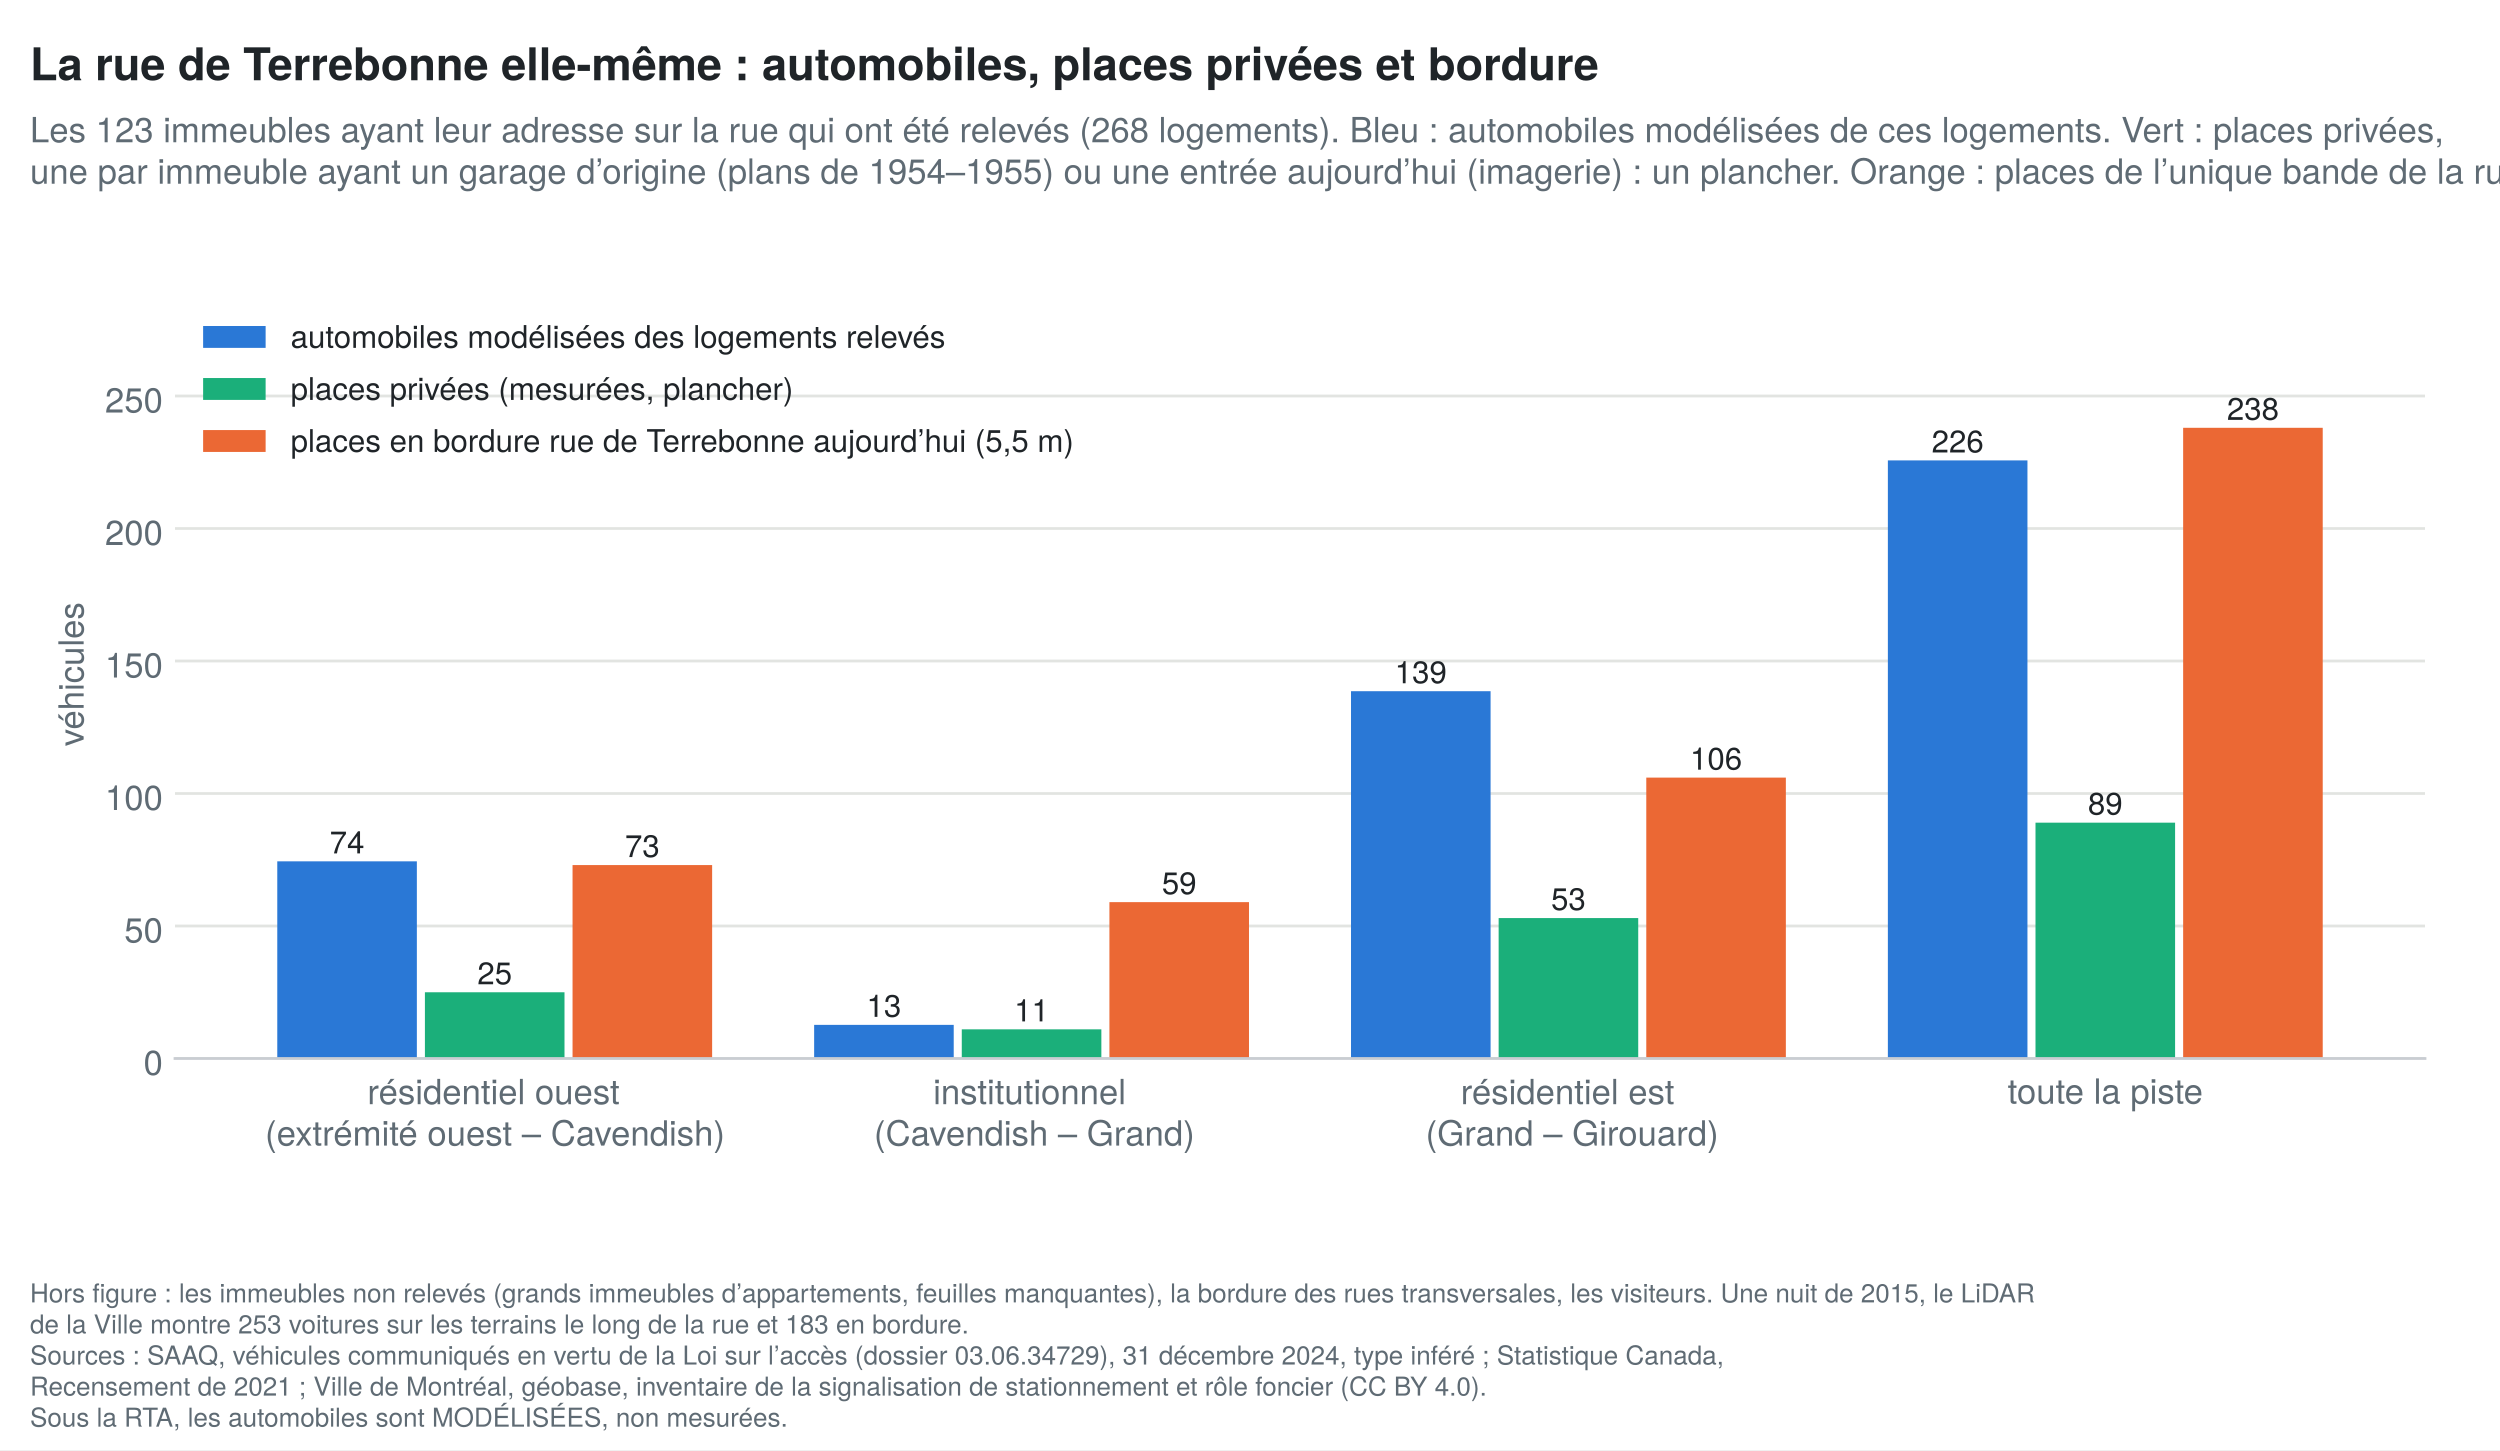
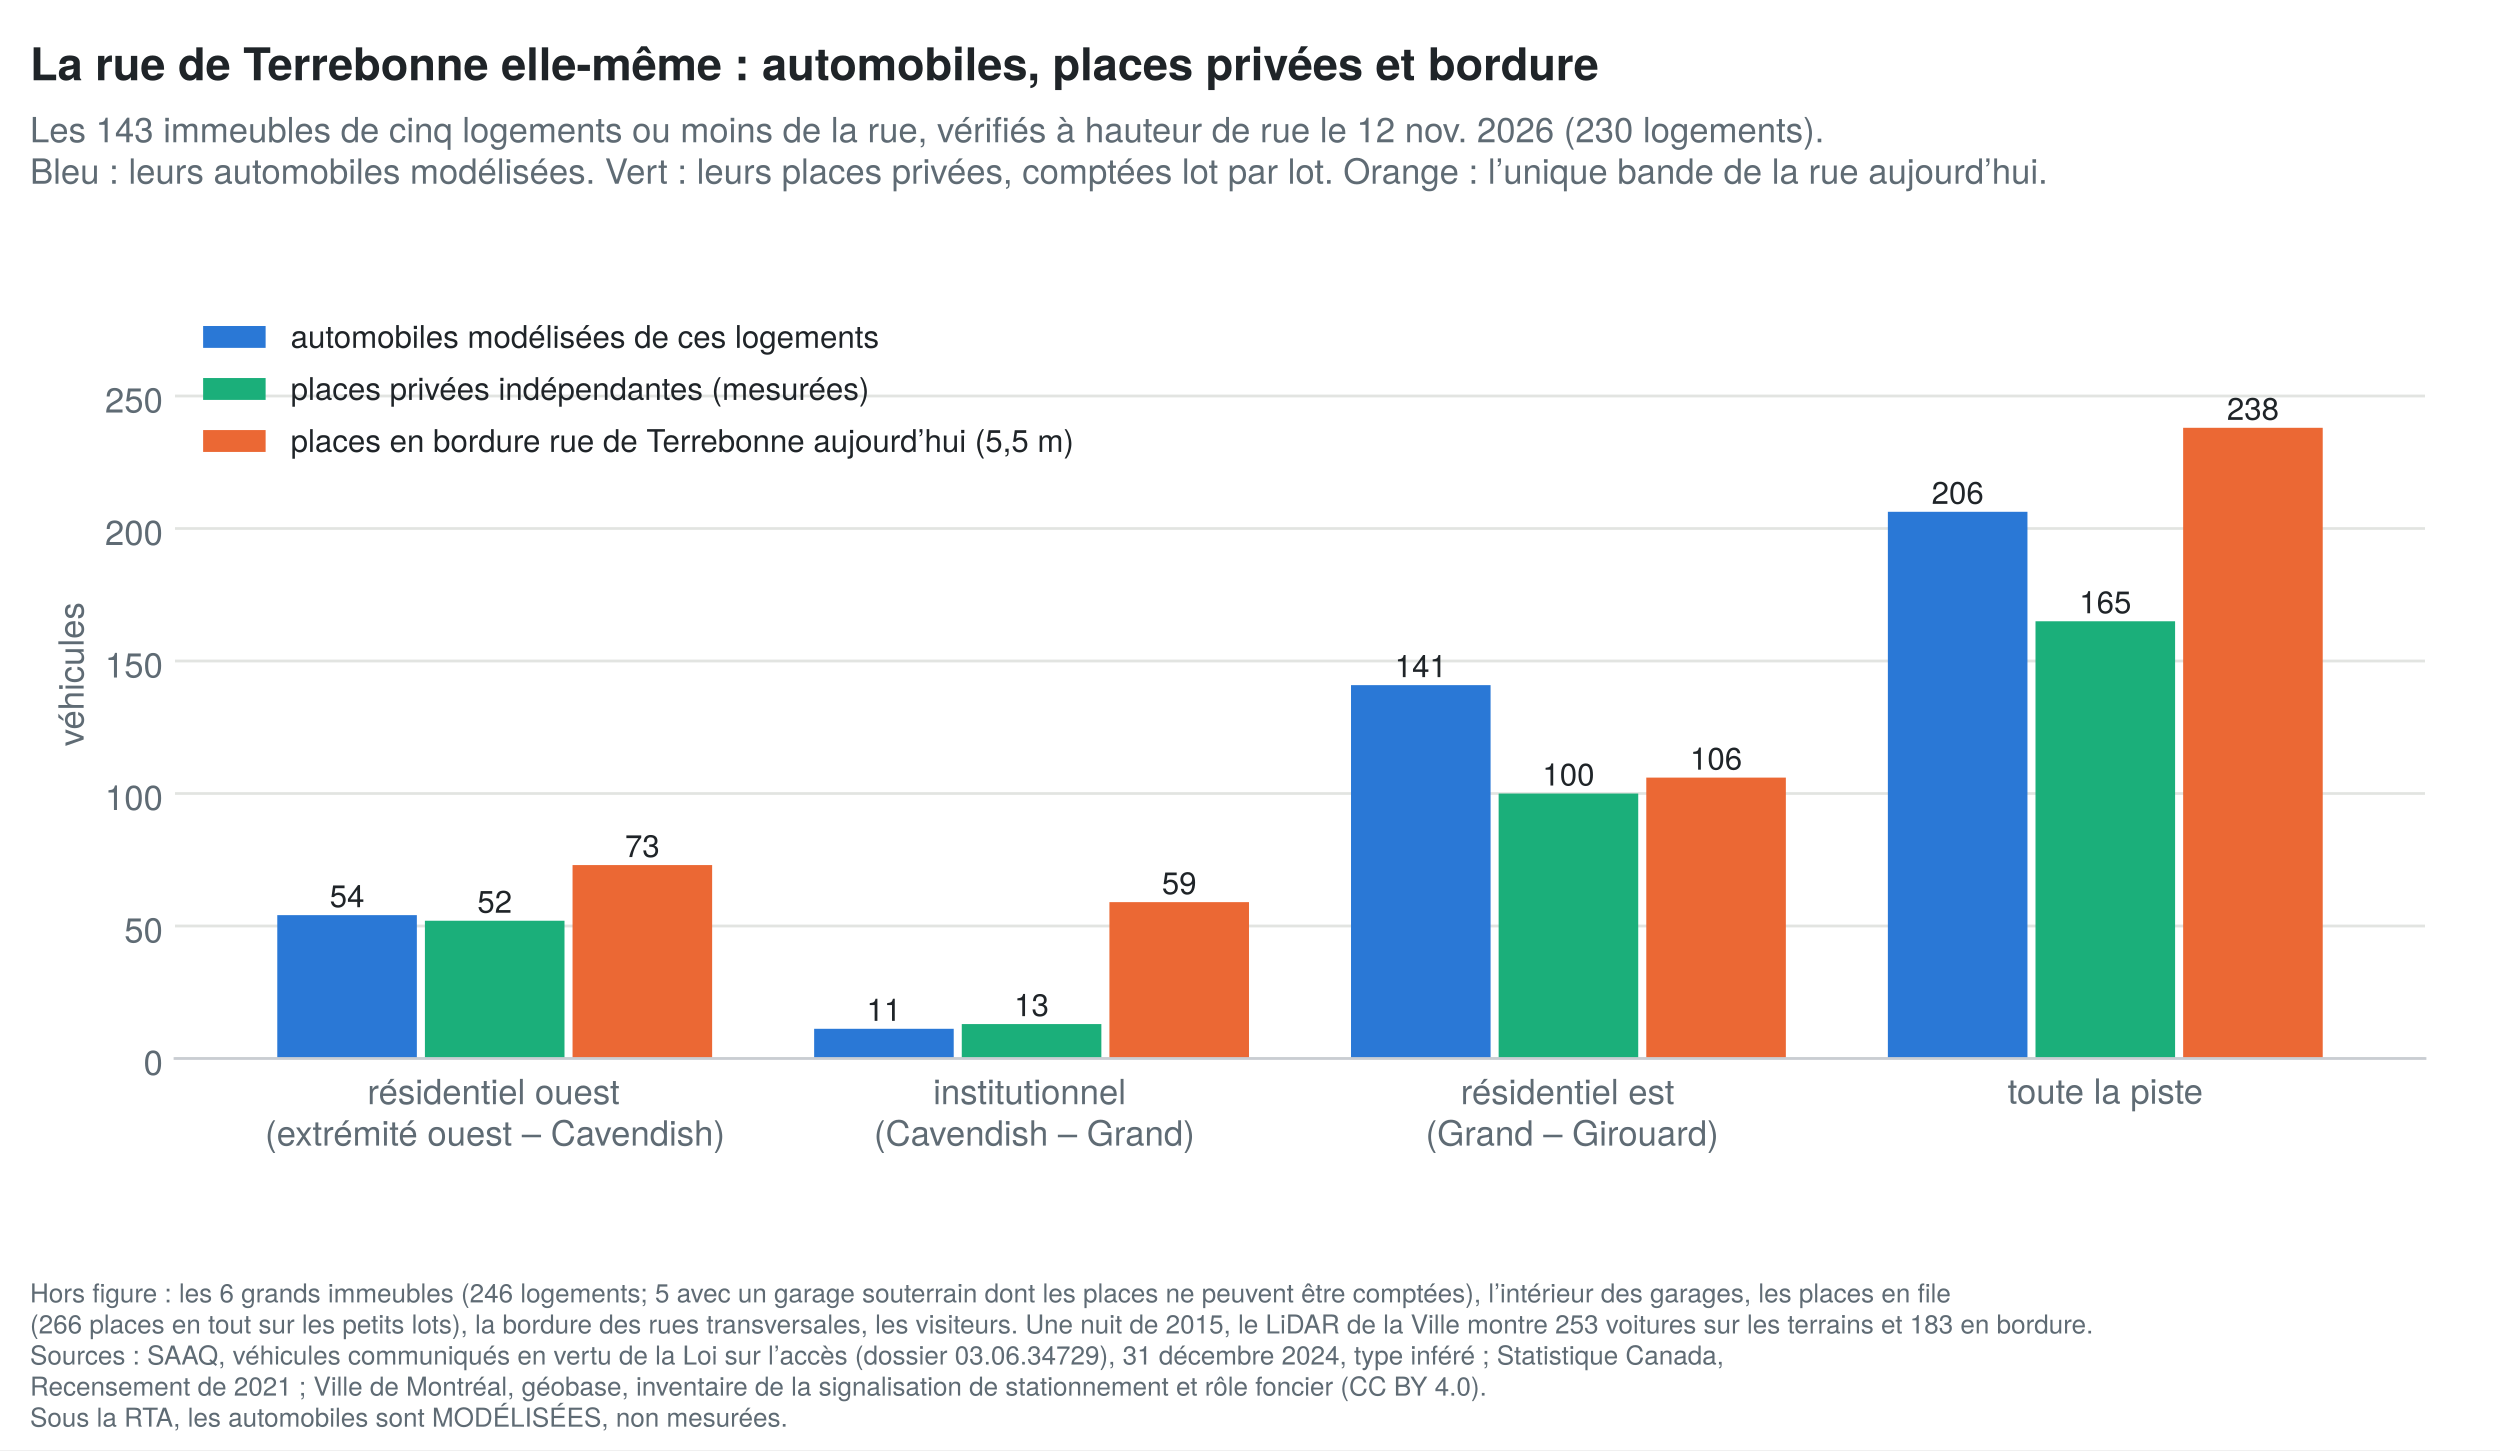
<svg xmlns="http://www.w3.org/2000/svg" width="720pt" height="417.6pt" viewBox="0 0 720 417.6" version="1.1">
  <defs>
    <style type="text/css">*{stroke-linejoin: round; stroke-linecap: butt}</style>
  </defs>
  <g id="figure_1">
    <g id="patch_1">
      <path d="M 0 417.6  L 720 417.6  L 720 0  L 0 0  z " style="fill: #ffffff" />
    </g>
    <g id="axes_1">
      <g id="patch_2">
        <path d="M 50.4 304.848  L 698.4 304.848  L 698.4 83.52  L 50.4 83.52  z " style="fill: #ffffff" />
      </g>
      <g id="matplotlib.axis_1">
        <g id="xtick_1">
          <g id="line2d_1" />
          <g id="text_1">
            <text style="font-size: 10px; font-family: 'Helvetica Neue'; fill: #5f6b74" transform="translate(105.8041 318.008)">résidentiel ouest</text>
            <text style="font-size: 10px; font-family: 'Helvetica Neue'; fill: #5f6b74" transform="translate(76.35413 329.938)">(extrémité ouest – Cavendish)</text>
          </g>
        </g>
        <g id="xtick_2">
          <g id="line2d_2" />
          <g id="text_2">
            <text style="font-size: 10px; font-family: 'Helvetica Neue'; fill: #5f6b74" transform="translate(268.7516 318.008)">institutionnel</text>
            <text style="font-size: 10px; font-family: 'Helvetica Neue'; fill: #5f6b74" transform="translate(251.7165 329.938)">(Cavendish – Grand)</text>
          </g>
        </g>
        <g id="xtick_3">
          <g id="line2d_3" />
          <g id="text_3">
            <text style="font-size: 10px; font-family: 'Helvetica Neue'; fill: #5f6b74" transform="translate(420.6882 318.008)">résidentiel est</text>
            <text style="font-size: 10px; font-family: 'Helvetica Neue'; fill: #5f6b74" transform="translate(410.5929 329.938)">(Grand – Girouard)</text>
          </g>
        </g>
        <g id="xtick_4">
          <g id="line2d_4" />
          <g id="text_4">
            <text style="font-size: 10px; font-family: 'Helvetica Neue'; text-anchor: middle; fill: #5f6b74" x="606.326" y="317.868" transform="rotate(-0 606.3256 317.868)">toute la piste</text>
          </g>
        </g>
      </g>
      <g id="matplotlib.axis_2">
        <g id="ytick_1">
          <g id="line2d_5">
-             <path d="M 50.4 304.848  L 698.4 304.848  " clip-path="url(#p2329c8dd5c)" style="fill: none; stroke: #e2e4e1; stroke-width: 0.8; stroke-linecap: square" />
+             <path d="M 50.4 304.848  L 698.4 304.848  " clip-path="url(#p380a1fe3f6)" style="fill: none; stroke: #e2e4e1; stroke-width: 0.8; stroke-linecap: square" />
          </g>
          <g id="line2d_6" />
          <g id="text_5">
            <text style="font-size: 10px; font-family: 'Helvetica Neue'; text-anchor: end; fill: #5f6b74" x="46.9" y="309.608" transform="rotate(-0 46.9 309.608)">0</text>
          </g>
        </g>
        <g id="ytick_2">
          <g id="line2d_7">
-             <path d="M 50.4 266.688  L 698.4 266.688  " clip-path="url(#p2329c8dd5c)" style="fill: none; stroke: #e2e4e1; stroke-width: 0.8; stroke-linecap: square" />
+             <path d="M 50.4 266.688  L 698.4 266.688  " clip-path="url(#p380a1fe3f6)" style="fill: none; stroke: #e2e4e1; stroke-width: 0.8; stroke-linecap: square" />
          </g>
          <g id="line2d_8" />
          <g id="text_6">
            <text style="font-size: 10px; font-family: 'Helvetica Neue'; text-anchor: end; fill: #5f6b74" x="46.9" y="271.448" transform="rotate(-0 46.9 271.448)">50</text>
          </g>
        </g>
        <g id="ytick_3">
          <g id="line2d_9">
-             <path d="M 50.4 228.528  L 698.4 228.528  " clip-path="url(#p2329c8dd5c)" style="fill: none; stroke: #e2e4e1; stroke-width: 0.8; stroke-linecap: square" />
+             <path d="M 50.4 228.528  L 698.4 228.528  " clip-path="url(#p380a1fe3f6)" style="fill: none; stroke: #e2e4e1; stroke-width: 0.8; stroke-linecap: square" />
          </g>
          <g id="line2d_10" />
          <g id="text_7">
            <text style="font-size: 10px; font-family: 'Helvetica Neue'; text-anchor: end; fill: #5f6b74" x="46.9" y="233.288" transform="rotate(-0 46.9 233.288)">100</text>
          </g>
        </g>
        <g id="ytick_4">
          <g id="line2d_11">
-             <path d="M 50.4 190.368  L 698.4 190.368  " clip-path="url(#p2329c8dd5c)" style="fill: none; stroke: #e2e4e1; stroke-width: 0.8; stroke-linecap: square" />
+             <path d="M 50.4 190.368  L 698.4 190.368  " clip-path="url(#p380a1fe3f6)" style="fill: none; stroke: #e2e4e1; stroke-width: 0.8; stroke-linecap: square" />
          </g>
          <g id="line2d_12" />
          <g id="text_8">
            <text style="font-size: 10px; font-family: 'Helvetica Neue'; text-anchor: end; fill: #5f6b74" x="46.9" y="195.128" transform="rotate(-0 46.9 195.128)">150</text>
          </g>
        </g>
        <g id="ytick_5">
          <g id="line2d_13">
-             <path d="M 50.4 152.208  L 698.4 152.208  " clip-path="url(#p2329c8dd5c)" style="fill: none; stroke: #e2e4e1; stroke-width: 0.8; stroke-linecap: square" />
+             <path d="M 50.4 152.208  L 698.4 152.208  " clip-path="url(#p380a1fe3f6)" style="fill: none; stroke: #e2e4e1; stroke-width: 0.8; stroke-linecap: square" />
          </g>
          <g id="line2d_14" />
          <g id="text_9">
            <text style="font-size: 10px; font-family: 'Helvetica Neue'; text-anchor: end; fill: #5f6b74" x="46.9" y="156.968" transform="rotate(-0 46.9 156.968)">200</text>
          </g>
        </g>
        <g id="ytick_6">
          <g id="line2d_15">
-             <path d="M 50.4 114.048  L 698.4 114.048  " clip-path="url(#p2329c8dd5c)" style="fill: none; stroke: #e2e4e1; stroke-width: 0.8; stroke-linecap: square" />
+             <path d="M 50.4 114.048  L 698.4 114.048  " clip-path="url(#p380a1fe3f6)" style="fill: none; stroke: #e2e4e1; stroke-width: 0.8; stroke-linecap: square" />
          </g>
          <g id="line2d_16" />
          <g id="text_10">
            <text style="font-size: 10px; font-family: 'Helvetica Neue'; text-anchor: end; fill: #5f6b74" x="46.9" y="118.808" transform="rotate(-0 46.9 118.808)">250</text>
          </g>
        </g>
        <g id="text_11">
          <text style="font-size: 10px; font-family: 'Helvetica Neue'; text-anchor: middle; fill: #5f6b74" x="24.092" y="194.184" transform="rotate(-90 24.09188 194.184)">véhicules</text>
        </g>
      </g>
      <g id="patch_3">
-         <path d="M 79.855 304.848  L 120.055 304.848  L 120.055 248.066  L 79.855 248.066  z " clip-path="url(#p2329c8dd5c)" style="fill: #2a78d6" />
+         <path d="M 79.855 304.848  L 120.055 304.848  L 120.055 263.559  L 79.855 263.559  z " clip-path="url(#p380a1fe3f6)" style="fill: #2a78d6" />
      </g>
      <g id="patch_4">
-         <path d="M 234.472 304.848  L 274.672 304.848  L 274.672 295.155  L 234.472 295.155  z " clip-path="url(#p2329c8dd5c)" style="fill: #2a78d6" />
+         <path d="M 234.472 304.848  L 274.672 304.848  L 274.672 296.3  L 234.472 296.3  z " clip-path="url(#p380a1fe3f6)" style="fill: #2a78d6" />
      </g>
      <g id="patch_5">
-         <path d="M 389.089 304.848  L 429.289 304.848  L 429.289 199.068  L 389.089 199.068  z " clip-path="url(#p2329c8dd5c)" style="fill: #2a78d6" />
+         <path d="M 389.089 304.848  L 429.289 304.848  L 429.289 197.313  L 389.089 197.313  z " clip-path="url(#p380a1fe3f6)" style="fill: #2a78d6" />
      </g>
      <g id="patch_6">
-         <path d="M 543.706 304.848  L 583.906 304.848  L 583.906 132.594  L 543.706 132.594  z " clip-path="url(#p2329c8dd5c)" style="fill: #2a78d6" />
+         <path d="M 543.706 304.848  L 583.906 304.848  L 583.906 147.4  L 543.706 147.4  z " clip-path="url(#p380a1fe3f6)" style="fill: #2a78d6" />
      </g>
      <g id="patch_7">
-         <path d="M 122.374 304.848  L 162.575 304.848  L 162.575 285.768  L 122.374 285.768  z " clip-path="url(#p2329c8dd5c)" style="fill: #1baf7a" />
+         <path d="M 122.374 304.848  L 162.575 304.848  L 162.575 265.162  L 122.374 265.162  z " clip-path="url(#p380a1fe3f6)" style="fill: #1baf7a" />
      </g>
      <g id="patch_8">
-         <path d="M 276.991 304.848  L 317.192 304.848  L 317.192 296.453  L 276.991 296.453  z " clip-path="url(#p2329c8dd5c)" style="fill: #1baf7a" />
+         <path d="M 276.991 304.848  L 317.192 304.848  L 317.192 294.926  L 276.991 294.926  z " clip-path="url(#p380a1fe3f6)" style="fill: #1baf7a" />
      </g>
      <g id="patch_9">
-         <path d="M 431.608 304.848  L 471.809 304.848  L 471.809 264.398  L 431.608 264.398  z " clip-path="url(#p2329c8dd5c)" style="fill: #1baf7a" />
+         <path d="M 431.608 304.848  L 471.809 304.848  L 471.809 228.528  L 431.608 228.528  z " clip-path="url(#p380a1fe3f6)" style="fill: #1baf7a" />
      </g>
      <g id="patch_10">
-         <path d="M 586.225 304.848  L 626.426 304.848  L 626.426 236.923  L 586.225 236.923  z " clip-path="url(#p2329c8dd5c)" style="fill: #1baf7a" />
+         <path d="M 586.225 304.848  L 626.426 304.848  L 626.426 178.92  L 586.225 178.92  z " clip-path="url(#p380a1fe3f6)" style="fill: #1baf7a" />
      </g>
      <g id="patch_11">
-         <path d="M 164.894 304.848  L 205.094 304.848  L 205.094 249.134  L 164.894 249.134  z " clip-path="url(#p2329c8dd5c)" style="fill: #eb6834" />
+         <path d="M 164.894 304.848  L 205.094 304.848  L 205.094 249.134  L 164.894 249.134  z " clip-path="url(#p380a1fe3f6)" style="fill: #eb6834" />
      </g>
      <g id="patch_12">
-         <path d="M 319.511 304.848  L 359.711 304.848  L 359.711 259.819  L 319.511 259.819  z " clip-path="url(#p2329c8dd5c)" style="fill: #eb6834" />
+         <path d="M 319.511 304.848  L 359.711 304.848  L 359.711 259.819  L 319.511 259.819  z " clip-path="url(#p380a1fe3f6)" style="fill: #eb6834" />
      </g>
      <g id="patch_13">
-         <path d="M 474.128 304.848  L 514.328 304.848  L 514.328 223.949  L 474.128 223.949  z " clip-path="url(#p2329c8dd5c)" style="fill: #eb6834" />
+         <path d="M 474.128 304.848  L 514.328 304.848  L 514.328 223.949  L 474.128 223.949  z " clip-path="url(#p380a1fe3f6)" style="fill: #eb6834" />
      </g>
      <g id="patch_14">
-         <path d="M 628.745 304.848  L 668.945 304.848  L 668.945 123.206  L 628.745 123.206  z " clip-path="url(#p2329c8dd5c)" style="fill: #eb6834" />
+         <path d="M 628.745 304.848  L 668.945 304.848  L 668.945 123.206  L 628.745 123.206  z " clip-path="url(#p380a1fe3f6)" style="fill: #eb6834" />
      </g>
      <g id="patch_15">
        <path d="M 50.4 304.848  L 698.4 304.848  " style="fill: none; stroke: #c9cdd2; stroke-width: 0.8; stroke-linejoin: miter; stroke-linecap: square" />
      </g>
      <g id="text_12">
-         <text style="font-size: 9px; font-family: 'Helvetica Neue'; text-anchor: middle; fill: #1f2428" x="99.955" y="245.776" transform="rotate(-0 99.95476 245.7763)">74</text>
+         <text style="font-size: 9px; font-family: 'Helvetica Neue'; text-anchor: middle; fill: #1f2428" x="99.955" y="261.269" transform="rotate(-0 99.95476 261.2693)">54</text>
      </g>
      <g id="text_13">
-         <text style="font-size: 9px; font-family: 'Helvetica Neue'; text-anchor: middle; fill: #1f2428" x="254.572" y="292.866" transform="rotate(-0 254.5718 292.8658)">13</text>
+         <text style="font-size: 9px; font-family: 'Helvetica Neue'; text-anchor: middle; fill: #1f2428" x="254.572" y="294.011" transform="rotate(-0 254.5718 294.0106)">11</text>
      </g>
      <g id="text_14">
-         <text style="font-size: 9px; font-family: 'Helvetica Neue'; text-anchor: middle; fill: #1f2428" x="409.189" y="196.779" transform="rotate(-0 409.1888 196.7789)">139</text>
+         <text style="font-size: 9px; font-family: 'Helvetica Neue'; text-anchor: middle; fill: #1f2428" x="409.189" y="195.024" transform="rotate(-0 409.1888 195.0235)">141</text>
      </g>
      <g id="text_15">
-         <text style="font-size: 9px; font-family: 'Helvetica Neue'; text-anchor: middle; fill: #1f2428" x="563.806" y="130.304" transform="rotate(-0 563.8059 130.3042)">226</text>
+         <text style="font-size: 9px; font-family: 'Helvetica Neue'; text-anchor: middle; fill: #1f2428" x="563.806" y="145.11" transform="rotate(-0 563.8059 145.1102)">206</text>
      </g>
      <g id="text_16">
-         <text style="font-size: 9px; font-family: 'Helvetica Neue'; text-anchor: middle; fill: #1f2428" x="142.474" y="283.478" transform="rotate(-0 142.4744 283.4784)">25</text>
+         <text style="font-size: 9px; font-family: 'Helvetica Neue'; text-anchor: middle; fill: #1f2428" x="142.474" y="262.872" transform="rotate(-0 142.4744 262.872)">52</text>
      </g>
      <g id="text_17">
-         <text style="font-size: 9px; font-family: 'Helvetica Neue'; text-anchor: middle; fill: #1f2428" x="297.091" y="294.163" transform="rotate(-0 297.0915 294.1632)">11</text>
+         <text style="font-size: 9px; font-family: 'Helvetica Neue'; text-anchor: middle; fill: #1f2428" x="297.091" y="292.637" transform="rotate(-0 297.0915 292.6368)">13</text>
      </g>
      <g id="text_18">
-         <text style="font-size: 9px; font-family: 'Helvetica Neue'; text-anchor: middle; fill: #1f2428" x="451.709" y="262.109" transform="rotate(-0 451.7085 262.1088)">53</text>
+         <text style="font-size: 9px; font-family: 'Helvetica Neue'; text-anchor: middle; fill: #1f2428" x="451.709" y="226.238" transform="rotate(-0 451.7085 226.2384)">100</text>
      </g>
      <g id="text_19">
-         <text style="font-size: 9px; font-family: 'Helvetica Neue'; text-anchor: middle; fill: #1f2428" x="606.326" y="234.634" transform="rotate(-0 606.3256 234.6336)">89</text>
+         <text style="font-size: 9px; font-family: 'Helvetica Neue'; text-anchor: middle; fill: #1f2428" x="606.326" y="176.63" transform="rotate(-0 606.3256 176.6304)">165</text>
      </g>
      <g id="text_20">
        <text style="font-size: 9px; font-family: 'Helvetica Neue'; text-anchor: middle; fill: #1f2428" x="184.994" y="246.845" transform="rotate(-0 184.9941 246.8448)">73</text>
      </g>
      <g id="text_21">
        <text style="font-size: 9px; font-family: 'Helvetica Neue'; text-anchor: middle; fill: #1f2428" x="339.611" y="257.53" transform="rotate(-0 339.6112 257.5296)">59</text>
      </g>
      <g id="text_22">
        <text style="font-size: 9px; font-family: 'Helvetica Neue'; text-anchor: middle; fill: #1f2428" x="494.228" y="221.659" transform="rotate(-0 494.2282 221.6592)">106</text>
      </g>
      <g id="text_23">
        <text style="font-size: 9px; font-family: 'Helvetica Neue'; text-anchor: middle; fill: #1f2428" x="648.845" y="120.917" transform="rotate(-0 648.8452 120.9168)">238</text>
      </g>
      <g id="legend_1">
        <g id="patch_16">
          <path d="M 58.5 100.188  L 76.5 100.188  L 76.5 93.888  L 58.5 93.888  z " style="fill: #2a78d6" />
        </g>
        <g id="text_24">
-           <text style="font-size: 9px; font-family: 'Helvetica Neue'; text-anchor: start; fill: #1f2428" x="83.7" y="100.188" transform="rotate(-0 83.7 100.188)">automobiles modélisées des logements relevés</text>
+           <text style="font-size: 9px; font-family: 'Helvetica Neue'; text-anchor: start; fill: #1f2428" x="83.7" y="100.188" transform="rotate(-0 83.7 100.188)">automobiles modélisées de ces logements</text>
        </g>
        <g id="patch_17">
          <path d="M 58.5 115.173  L 76.5 115.173  L 76.5 108.873  L 58.5 108.873  z " style="fill: #1baf7a" />
        </g>
        <g id="text_25">
-           <text style="font-size: 9px; font-family: 'Helvetica Neue'; text-anchor: start; fill: #1f2428" x="83.7" y="115.173" transform="rotate(-0 83.7 115.173)">places privées (mesurées, plancher)</text>
+           <text style="font-size: 9px; font-family: 'Helvetica Neue'; text-anchor: start; fill: #1f2428" x="83.7" y="115.173" transform="rotate(-0 83.7 115.173)">places privées indépendantes (mesurées)</text>
        </g>
        <g id="patch_18">
          <path d="M 58.5 130.158  L 76.5 130.158  L 76.5 123.858  L 58.5 123.858  z " style="fill: #eb6834" />
        </g>
        <g id="text_26">
          <text style="font-size: 9px; font-family: 'Helvetica Neue'; text-anchor: start; fill: #1f2428" x="83.7" y="130.158" transform="rotate(-0 83.7 130.158)">places en bordure rue de Terrebonne aujourd’hui (5,5 m)</text>
        </g>
      </g>
    </g>
    <g id="text_27">
      <text style="font-weight: 700; font-size: 13px; font-family: 'Helvetica Neue'; text-anchor: start; fill: #1f2428" x="8.64" y="23.115" transform="rotate(-0 8.64 23.115)">La rue de Terrebonne elle-même : automobiles, places privées et bordure</text>
    </g>
    <g id="text_28">
-       <text style="font-size: 10px; font-family: 'Helvetica Neue'; fill: #5f6b74" transform="translate(8.64 40.98)">Les 123 immeubles ayant leur adresse sur la rue qui ont été relevés (268 logements). Bleu : automobiles modélisées de ces logements. Vert : places privées,</text>
-       <text style="font-size: 10px; font-family: 'Helvetica Neue'; fill: #5f6b74" transform="translate(8.64 52.91)">une par immeuble ayant un garage d’origine (plans de 1954–1955) ou une entrée aujourd’hui (imagerie) : un plancher. Orange : places de l’unique bande de la rue aujourd’hui.</text>
+       <text style="font-size: 10px; font-family: 'Helvetica Neue'; fill: #5f6b74" transform="translate(8.64 40.98)">Les 143 immeubles de cinq logements ou moins de la rue, vérifiés à hauteur de rue le 12 nov. 2026 (230 logements).</text>
+       <text style="font-size: 10px; font-family: 'Helvetica Neue'; fill: #5f6b74" transform="translate(8.64 52.91)">Bleu : leurs automobiles modélisées. Vert : leurs places privées, comptées lot par lot. Orange : l’unique bande de la rue aujourd’hui.</text>
    </g>
    <g id="text_29">
-       <text style="font-size: 7.5px; font-family: 'Helvetica Neue'; fill: #5f6b74" transform="translate(8.64 375.0963)">Hors figure : les immeubles non relevés (grands immeubles d’appartements, feuilles manquantes), la bordure des rues transversales, les visiteurs. Une nuit de 2015, le LiDAR</text>
-       <text style="font-size: 7.5px; font-family: 'Helvetica Neue'; fill: #5f6b74" transform="translate(8.64 384.0438)">de la Ville montre 253 voitures sur les terrains le long de la rue et 183 en bordure.</text>
+       <text style="font-size: 7.5px; font-family: 'Helvetica Neue'; fill: #5f6b74" transform="translate(8.64 375.0963)">Hors figure : les 6 grands immeubles (246 logements; 5 avec un garage souterrain dont les places ne peuvent être comptées), l’intérieur des garages, les places en file</text>
+       <text style="font-size: 7.5px; font-family: 'Helvetica Neue'; fill: #5f6b74" transform="translate(8.64 384.0438)">(266 places en tout sur les petits lots), la bordure des rues transversales, les visiteurs. Une nuit de 2015, le LiDAR de la Ville montre 253 voitures sur les terrains et 183 en bordure.</text>
      <text style="font-size: 7.5px; font-family: 'Helvetica Neue'; fill: #5f6b74" transform="translate(8.64 392.9913)">Sources : SAAQ, véhicules communiqués en vertu de la Loi sur l’accès (dossier 03.06.34729), 31 décembre 2024, type inféré ; Statistique Canada,</text>
      <text style="font-size: 7.5px; font-family: 'Helvetica Neue'; fill: #5f6b74" transform="translate(8.64 401.9388)">Recensement de 2021 ; Ville de Montréal, géobase, inventaire de la signalisation de stationnement et rôle foncier (CC BY 4.0).</text>
      <text style="font-size: 7.5px; font-family: 'Helvetica Neue'; fill: #5f6b74" transform="translate(8.64 410.8863)">Sous la RTA, les automobiles sont MODÉLISÉES, non mesurées.</text>
    </g>
  </g>
  <defs>
-     <clipPath id="p2329c8dd5c">
+     <clipPath id="p380a1fe3f6">
      <rect x="50.4" y="83.52" width="648" height="221.328" />
    </clipPath>
  </defs>
</svg>
